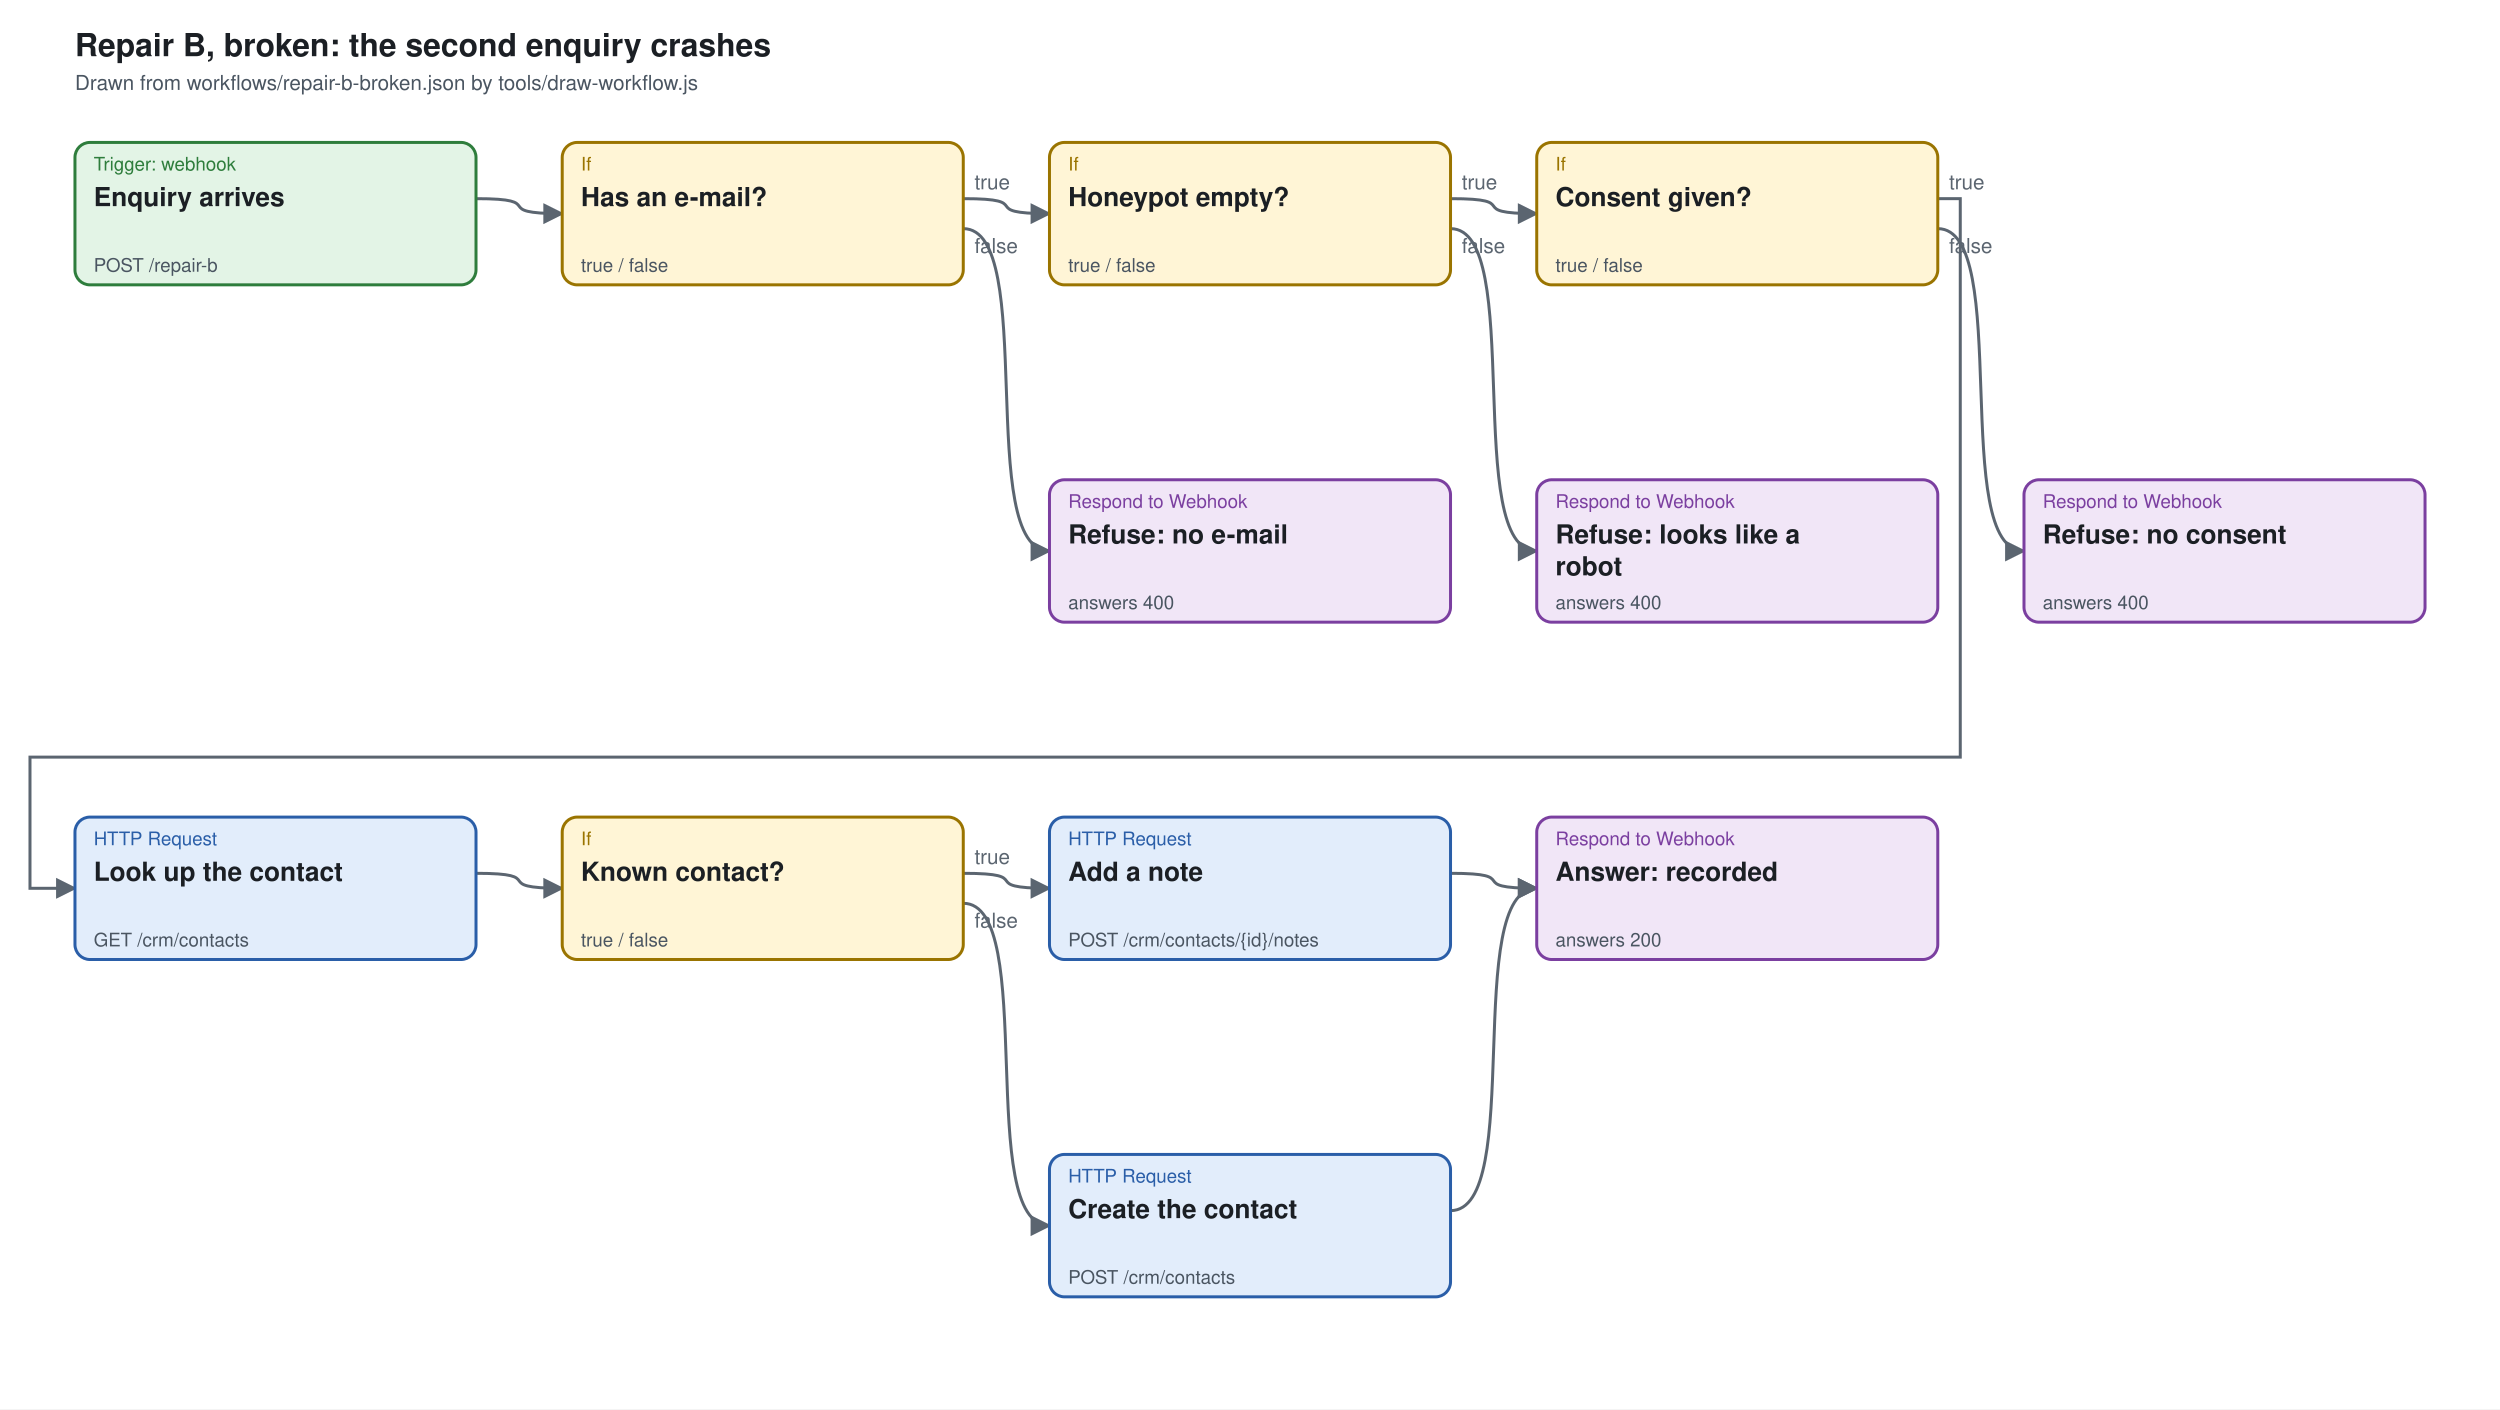
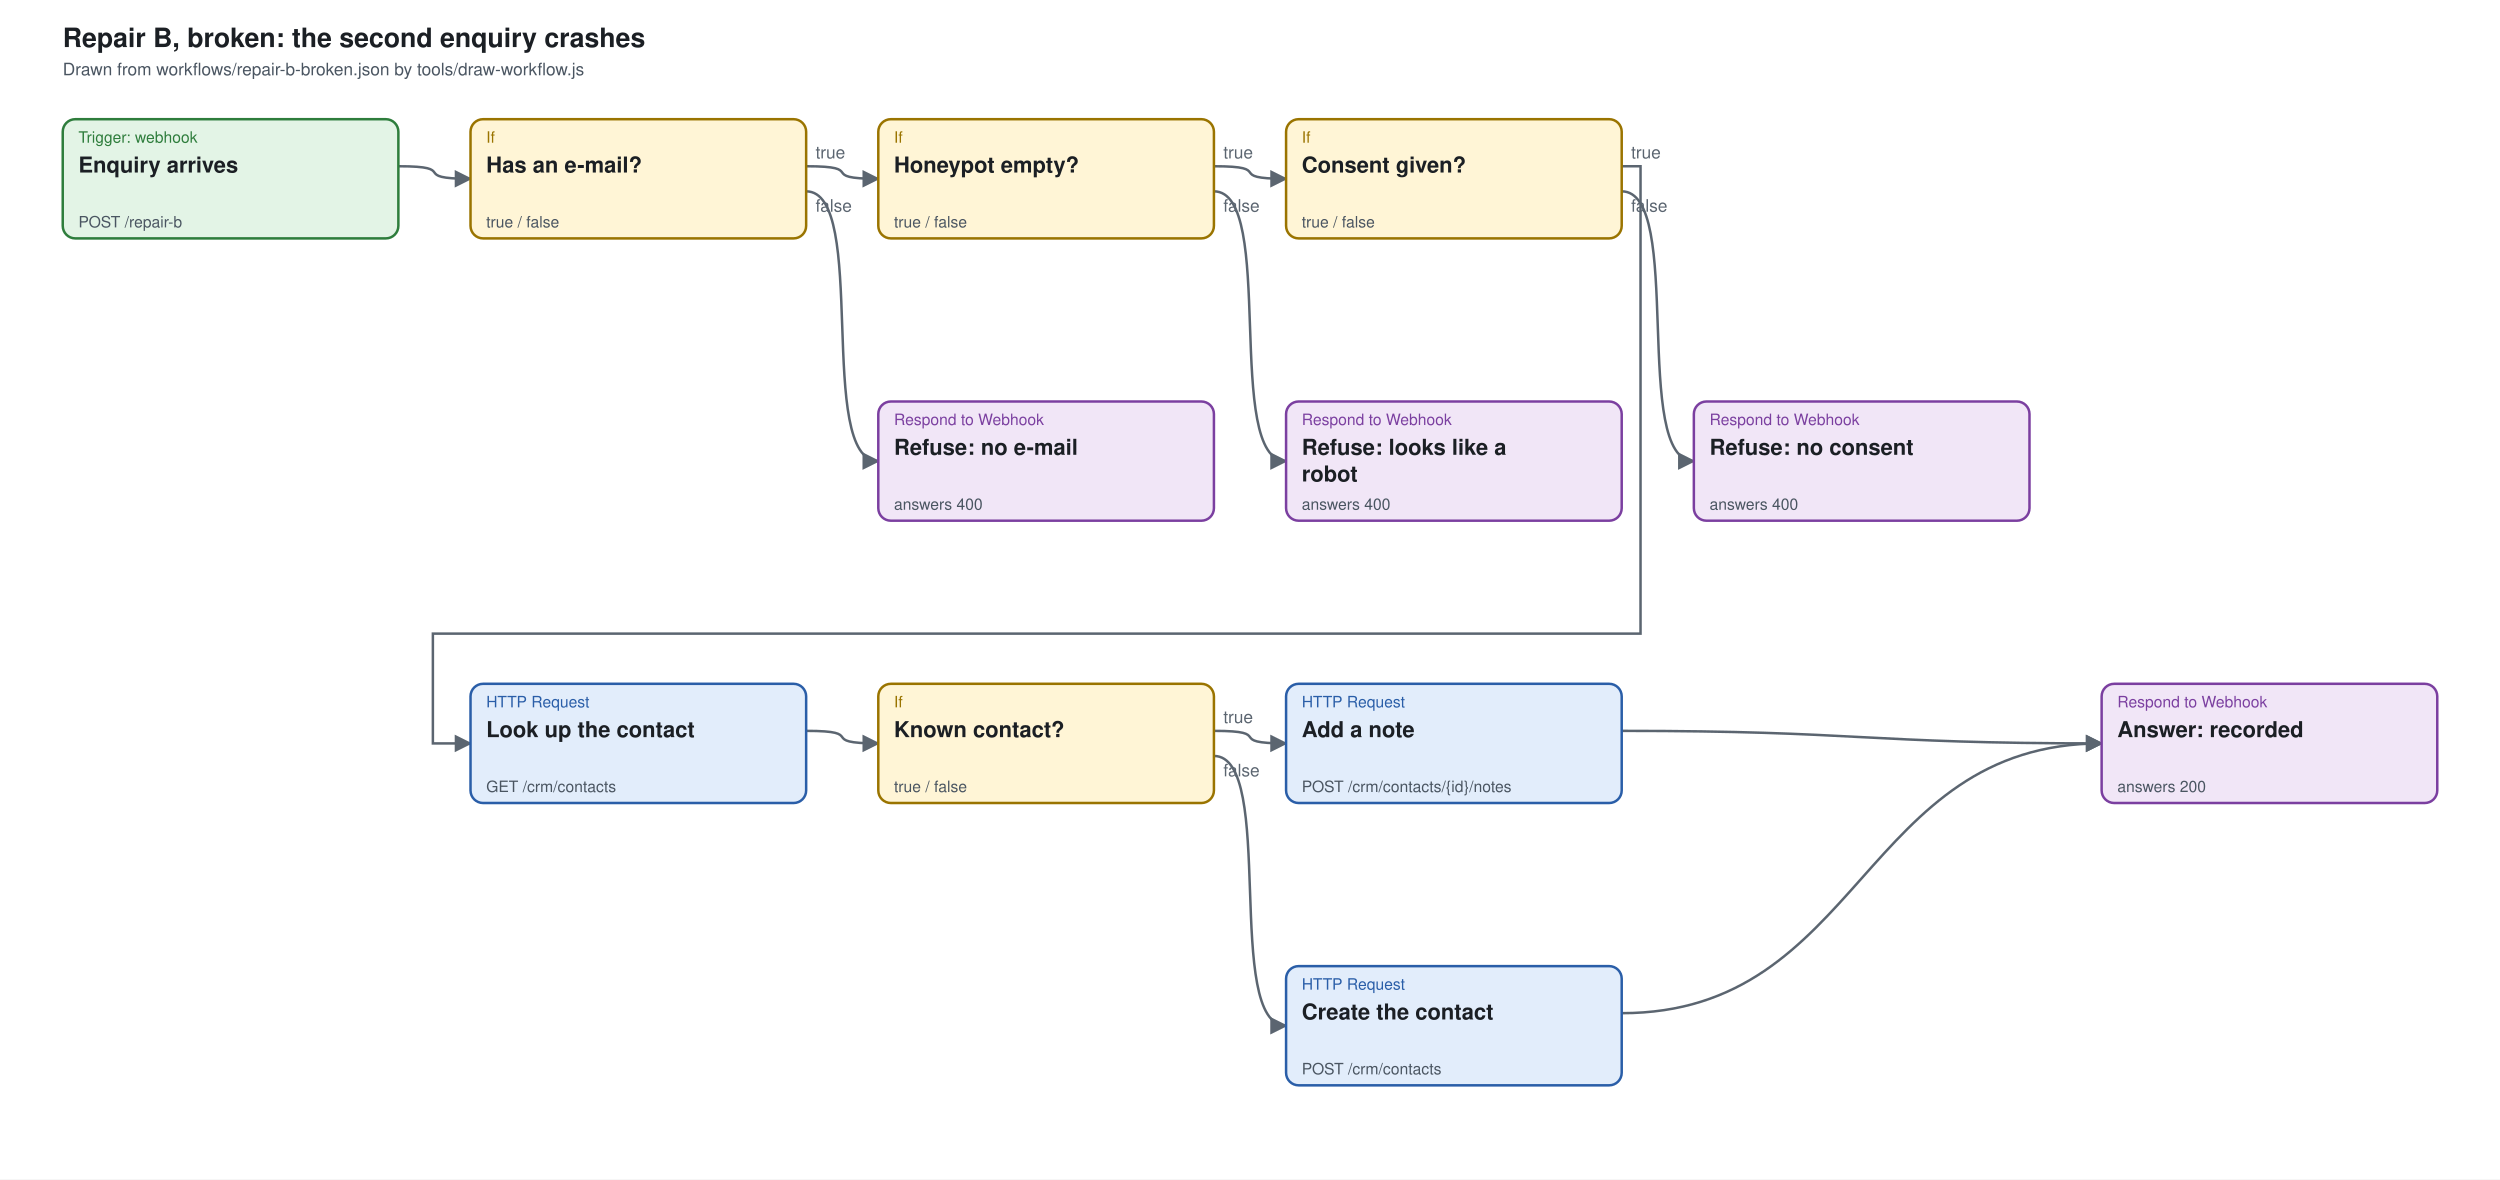
- <svg xmlns="http://www.w3.org/2000/svg" width="1334" height="752" viewBox="0 0 1334 752" role="img" aria-labelledby="t d" font-family="Helvetica, Arial, sans-serif">
+ <svg xmlns="http://www.w3.org/2000/svg" width="1594" height="752" viewBox="0 0 1594 752" role="img" aria-labelledby="t d" font-family="Helvetica, Arial, sans-serif">
  <defs>
    <marker id="arrow" viewBox="0 0 10 10" refX="9" refY="5" markerWidth="7" markerHeight="7" orient="auto-start-reverse">
      <path d="M 0 0 L 10 5 L 0 10 z" fill="#5b6570" />
    </marker>
  </defs>
-   <rect x="0" y="0" width="1334" height="752" fill="#ffffff" />
+   <rect x="0" y="0" width="1594" height="752" fill="#ffffff" />
  <text x="40" y="30" font-size="17" font-weight="bold" fill="#1b1f24">Repair B, broken: the second enquiry crashes</text>
  <text x="40" y="48" font-size="11" fill="#4a5561">Drawn from workflows/repair-b-broken.json by tools/draw-workflow.js</text>
  <path d="M 254 106 C 294 106, 260 114, 300 114" fill="none" stroke="#5b6570" stroke-width="1.6" marker-end="url(#arrow)" />
  <path d="M 514 106 C 554 106, 520 114, 560 114" fill="none" stroke="#5b6570" stroke-width="1.6" marker-end="url(#arrow)" />
  <text x="520" y="101" font-size="11" fill="#5b6570">true</text>
  <path d="M 514 122 C 554 122, 520 294, 560 294" fill="none" stroke="#5b6570" stroke-width="1.6" marker-end="url(#arrow)" />
  <text x="520" y="135" font-size="11" fill="#5b6570">false</text>
  <path d="M 774 106 C 814 106, 780 114, 820 114" fill="none" stroke="#5b6570" stroke-width="1.6" marker-end="url(#arrow)" />
  <text x="780" y="101" font-size="11" fill="#5b6570">true</text>
  <path d="M 774 122 C 814 122, 780 294, 820 294" fill="none" stroke="#5b6570" stroke-width="1.6" marker-end="url(#arrow)" />
  <text x="780" y="135" font-size="11" fill="#5b6570">false</text>
-   <path d="M 1034 106 L 1046 106 L 1046 404 L 16 404 L 16 474 L 40 474" fill="none" stroke="#5b6570" stroke-width="1.6" marker-end="url(#arrow)" />
+   <path d="M 1034 106 L 1046 106 L 1046 404 L 276 404 L 276 474 L 300 474" fill="none" stroke="#5b6570" stroke-width="1.6" marker-end="url(#arrow)" />
  <text x="1040" y="101" font-size="11" fill="#5b6570">true</text>
  <path d="M 1034 122 C 1074 122, 1040 294, 1080 294" fill="none" stroke="#5b6570" stroke-width="1.6" marker-end="url(#arrow)" />
  <text x="1040" y="135" font-size="11" fill="#5b6570">false</text>
-   <path d="M 254 466 C 294 466, 260 474, 300 474" fill="none" stroke="#5b6570" stroke-width="1.6" marker-end="url(#arrow)" />
  <path d="M 514 466 C 554 466, 520 474, 560 474" fill="none" stroke="#5b6570" stroke-width="1.6" marker-end="url(#arrow)" />
-   <text x="520" y="461" font-size="11" fill="#5b6570">true</text>
-   <path d="M 514 482 C 554 482, 520 654, 560 654" fill="none" stroke="#5b6570" stroke-width="1.6" marker-end="url(#arrow)" />
-   <text x="520" y="495" font-size="11" fill="#5b6570">false</text>
  <path d="M 774 466 C 814 466, 780 474, 820 474" fill="none" stroke="#5b6570" stroke-width="1.6" marker-end="url(#arrow)" />
-   <path d="M 774 646 C 814 646, 780 474, 820 474" fill="none" stroke="#5b6570" stroke-width="1.6" marker-end="url(#arrow)" />
+   <text x="780" y="461" font-size="11" fill="#5b6570">true</text>
+   <path d="M 774 482 C 814 482, 780 654, 820 654" fill="none" stroke="#5b6570" stroke-width="1.6" marker-end="url(#arrow)" />
+   <text x="780" y="495" font-size="11" fill="#5b6570">false</text>
+   <path d="M 1034 466 C 1187 466, 1187 474, 1340 474" fill="none" stroke="#5b6570" stroke-width="1.6" marker-end="url(#arrow)" />
+   <path d="M 1034 646 C 1187 646, 1187 474, 1340 474" fill="none" stroke="#5b6570" stroke-width="1.6" marker-end="url(#arrow)" />
  <g>
    <rect x="40" y="76" width="214" height="76" rx="8" fill="#e3f4e6" stroke="#2e7d3c" stroke-width="1.6" />
    <text x="50" y="91" font-size="10" fill="#2e7d3c">Trigger: webhook</text>
    <text x="50" y="110" font-size="14" font-weight="bold" fill="#1b1f24">Enquiry arrives</text>
    <text x="50" y="145" font-size="10" fill="#4a5561">POST /repair-b</text>
  </g>
  <g>
    <rect x="300" y="76" width="214" height="76" rx="8" fill="#fff5d6" stroke="#9a7400" stroke-width="1.6" />
    <text x="310" y="91" font-size="10" fill="#9a7400">If</text>
    <text x="310" y="110" font-size="14" font-weight="bold" fill="#1b1f24">Has an e-mail?</text>
    <text x="310" y="145" font-size="10" fill="#4a5561">true / false</text>
  </g>
  <g>
    <rect x="560" y="76" width="214" height="76" rx="8" fill="#fff5d6" stroke="#9a7400" stroke-width="1.6" />
    <text x="570" y="91" font-size="10" fill="#9a7400">If</text>
    <text x="570" y="110" font-size="14" font-weight="bold" fill="#1b1f24">Honeypot empty?</text>
    <text x="570" y="145" font-size="10" fill="#4a5561">true / false</text>
  </g>
  <g>
    <rect x="820" y="76" width="214" height="76" rx="8" fill="#fff5d6" stroke="#9a7400" stroke-width="1.6" />
    <text x="830" y="91" font-size="10" fill="#9a7400">If</text>
    <text x="830" y="110" font-size="14" font-weight="bold" fill="#1b1f24">Consent given?</text>
    <text x="830" y="145" font-size="10" fill="#4a5561">true / false</text>
  </g>
  <g>
    <rect x="560" y="256" width="214" height="76" rx="8" fill="#f1e6f7" stroke="#7b3fa0" stroke-width="1.6" />
    <text x="570" y="271" font-size="10" fill="#7b3fa0">Respond to Webhook</text>
    <text x="570" y="290" font-size="14" font-weight="bold" fill="#1b1f24">Refuse: no e-mail</text>
    <text x="570" y="325" font-size="10" fill="#4a5561">answers 400</text>
  </g>
  <g>
    <rect x="820" y="256" width="214" height="76" rx="8" fill="#f1e6f7" stroke="#7b3fa0" stroke-width="1.6" />
    <text x="830" y="271" font-size="10" fill="#7b3fa0">Respond to Webhook</text>
    <text x="830" y="290" font-size="14" font-weight="bold" fill="#1b1f24">Refuse: looks like a</text>
    <text x="830" y="307" font-size="14" font-weight="bold" fill="#1b1f24">robot</text>
    <text x="830" y="325" font-size="10" fill="#4a5561">answers 400</text>
  </g>
  <g>
    <rect x="1080" y="256" width="214" height="76" rx="8" fill="#f1e6f7" stroke="#7b3fa0" stroke-width="1.6" />
    <text x="1090" y="271" font-size="10" fill="#7b3fa0">Respond to Webhook</text>
    <text x="1090" y="290" font-size="14" font-weight="bold" fill="#1b1f24">Refuse: no consent</text>
    <text x="1090" y="325" font-size="10" fill="#4a5561">answers 400</text>
  </g>
  <g>
-     <rect x="40" y="436" width="214" height="76" rx="8" fill="#e2edfb" stroke="#2a5ea8" stroke-width="1.6" />
-     <text x="50" y="451" font-size="10" fill="#2a5ea8">HTTP Request</text>
-     <text x="50" y="470" font-size="14" font-weight="bold" fill="#1b1f24">Look up the contact</text>
-     <text x="50" y="505" font-size="10" fill="#4a5561">GET /crm/contacts</text>
+     <rect x="300" y="436" width="214" height="76" rx="8" fill="#e2edfb" stroke="#2a5ea8" stroke-width="1.6" />
+     <text x="310" y="451" font-size="10" fill="#2a5ea8">HTTP Request</text>
+     <text x="310" y="470" font-size="14" font-weight="bold" fill="#1b1f24">Look up the contact</text>
+     <text x="310" y="505" font-size="10" fill="#4a5561">GET /crm/contacts</text>
  </g>
  <g>
-     <rect x="300" y="436" width="214" height="76" rx="8" fill="#fff5d6" stroke="#9a7400" stroke-width="1.6" />
-     <text x="310" y="451" font-size="10" fill="#9a7400">If</text>
-     <text x="310" y="470" font-size="14" font-weight="bold" fill="#1b1f24">Known contact?</text>
-     <text x="310" y="505" font-size="10" fill="#4a5561">true / false</text>
+     <rect x="560" y="436" width="214" height="76" rx="8" fill="#fff5d6" stroke="#9a7400" stroke-width="1.6" />
+     <text x="570" y="451" font-size="10" fill="#9a7400">If</text>
+     <text x="570" y="470" font-size="14" font-weight="bold" fill="#1b1f24">Known contact?</text>
+     <text x="570" y="505" font-size="10" fill="#4a5561">true / false</text>
  </g>
  <g>
-     <rect x="560" y="436" width="214" height="76" rx="8" fill="#e2edfb" stroke="#2a5ea8" stroke-width="1.6" />
-     <text x="570" y="451" font-size="10" fill="#2a5ea8">HTTP Request</text>
-     <text x="570" y="470" font-size="14" font-weight="bold" fill="#1b1f24">Add a note</text>
-     <text x="570" y="505" font-size="10" fill="#4a5561">POST /crm/contacts/{id}/notes</text>
+     <rect x="820" y="436" width="214" height="76" rx="8" fill="#e2edfb" stroke="#2a5ea8" stroke-width="1.6" />
+     <text x="830" y="451" font-size="10" fill="#2a5ea8">HTTP Request</text>
+     <text x="830" y="470" font-size="14" font-weight="bold" fill="#1b1f24">Add a note</text>
+     <text x="830" y="505" font-size="10" fill="#4a5561">POST /crm/contacts/{id}/notes</text>
  </g>
  <g>
-     <rect x="560" y="616" width="214" height="76" rx="8" fill="#e2edfb" stroke="#2a5ea8" stroke-width="1.6" />
-     <text x="570" y="631" font-size="10" fill="#2a5ea8">HTTP Request</text>
-     <text x="570" y="650" font-size="14" font-weight="bold" fill="#1b1f24">Create the contact</text>
-     <text x="570" y="685" font-size="10" fill="#4a5561">POST /crm/contacts</text>
+     <rect x="820" y="616" width="214" height="76" rx="8" fill="#e2edfb" stroke="#2a5ea8" stroke-width="1.6" />
+     <text x="830" y="631" font-size="10" fill="#2a5ea8">HTTP Request</text>
+     <text x="830" y="650" font-size="14" font-weight="bold" fill="#1b1f24">Create the contact</text>
+     <text x="830" y="685" font-size="10" fill="#4a5561">POST /crm/contacts</text>
  </g>
  <g>
-     <rect x="820" y="436" width="214" height="76" rx="8" fill="#f1e6f7" stroke="#7b3fa0" stroke-width="1.6" />
-     <text x="830" y="451" font-size="10" fill="#7b3fa0">Respond to Webhook</text>
-     <text x="830" y="470" font-size="14" font-weight="bold" fill="#1b1f24">Answer: recorded</text>
-     <text x="830" y="505" font-size="10" fill="#4a5561">answers 200</text>
+     <rect x="1340" y="436" width="214" height="76" rx="8" fill="#f1e6f7" stroke="#7b3fa0" stroke-width="1.6" />
+     <text x="1350" y="451" font-size="10" fill="#7b3fa0">Respond to Webhook</text>
+     <text x="1350" y="470" font-size="14" font-weight="bold" fill="#1b1f24">Answer: recorded</text>
+     <text x="1350" y="505" font-size="10" fill="#4a5561">answers 200</text>
  </g>
</svg>
